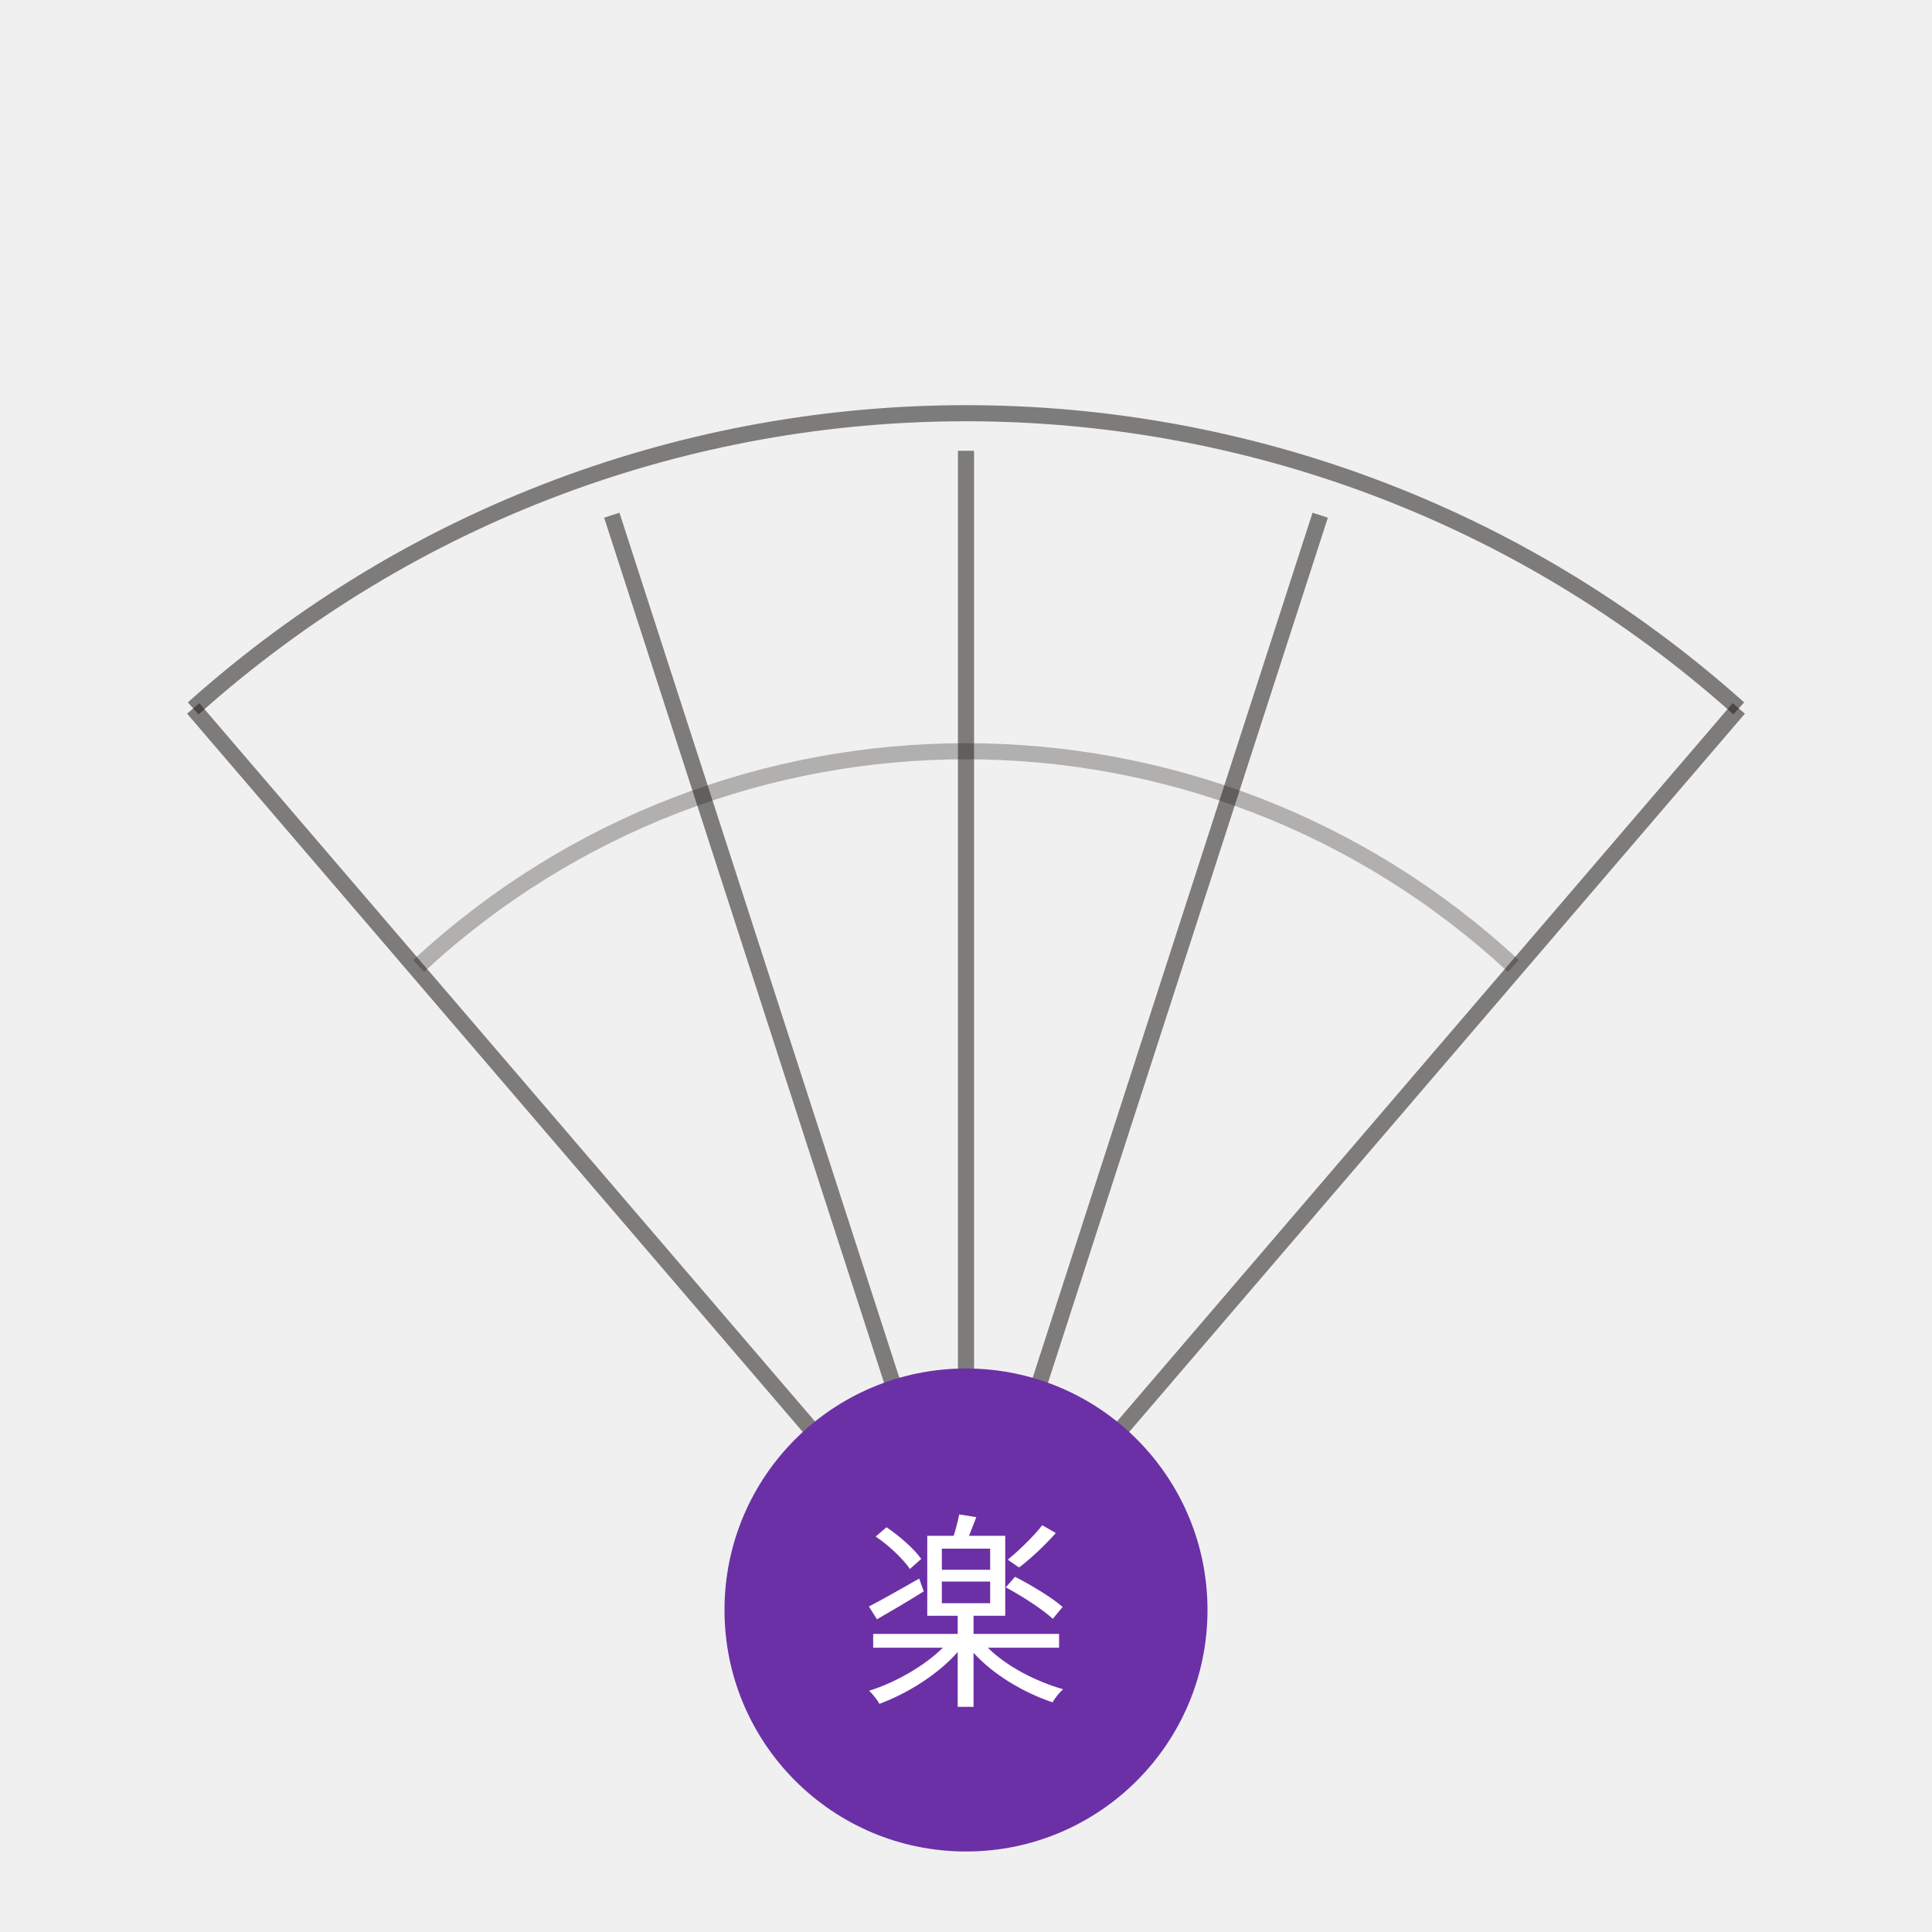
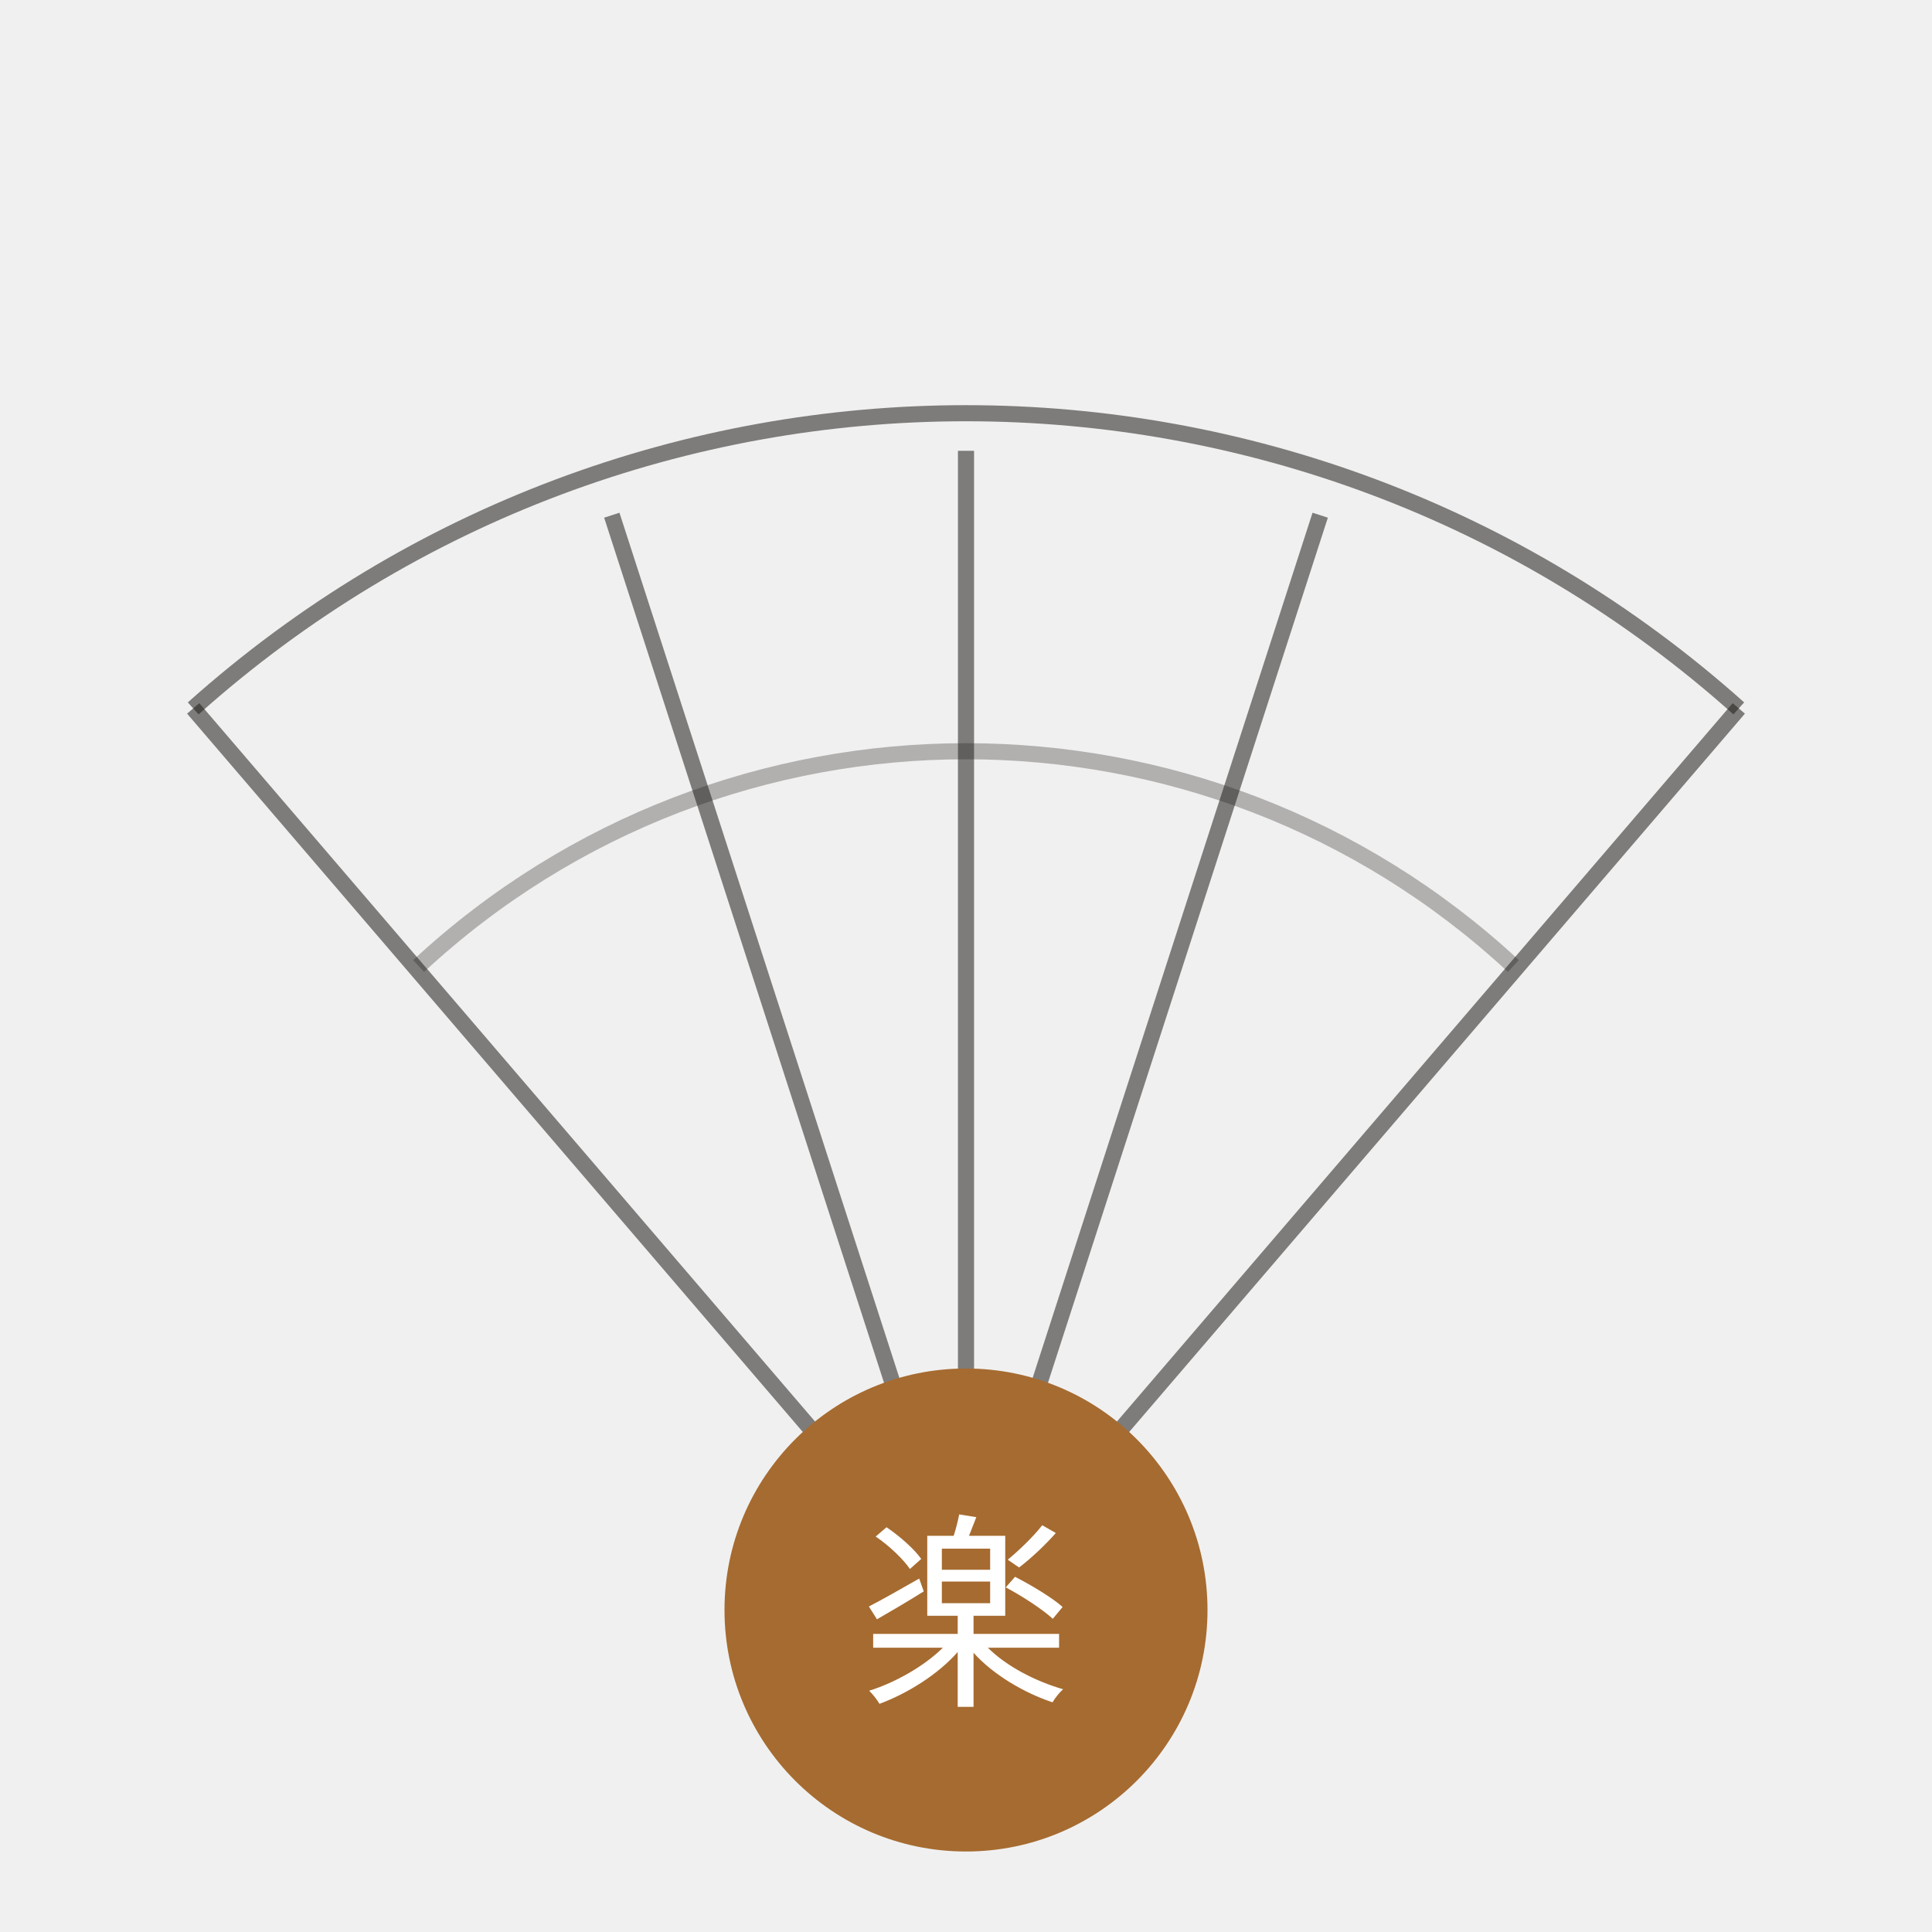
- <svg xmlns="http://www.w3.org/2000/svg" viewBox="0 0 120 120" width="120" height="120" role="img" data-surface="dgt" data-date="2026-10-24">
+ <svg xmlns="http://www.w3.org/2000/svg" viewBox="0 0 120 120" width="120" height="120" role="img" data-surface="dgt" data-date="2026-10-25">
  <g stroke="#1F1D1A" stroke-opacity="0.55" stroke-width="1" fill="none">
    <path d="M 60 100 L 12 44" />
    <path d="M 60 100 L 38 32" />
    <path d="M 60 100 L 60 28" />
    <path d="M 60 100 L 82 32" />
    <path d="M 60 100 L 108 44" />
    <path d="M 12 44 A 72 72 0 0 1 108 44" />
    <path d="M 26 60 A 50 50 0 0 1 94 60" stroke-opacity="0.3" />
  </g>
-   <circle id="keystone" cx="60" cy="100" r="15" fill="#6B30A6" />
+   <circle id="keystone" cx="60" cy="100" r="15" fill="#A66B30" />
  <text x="60" y="105" text-anchor="middle" font-family="serif" font-size="13" fill="#FFFFFF">楽</text>
</svg>
